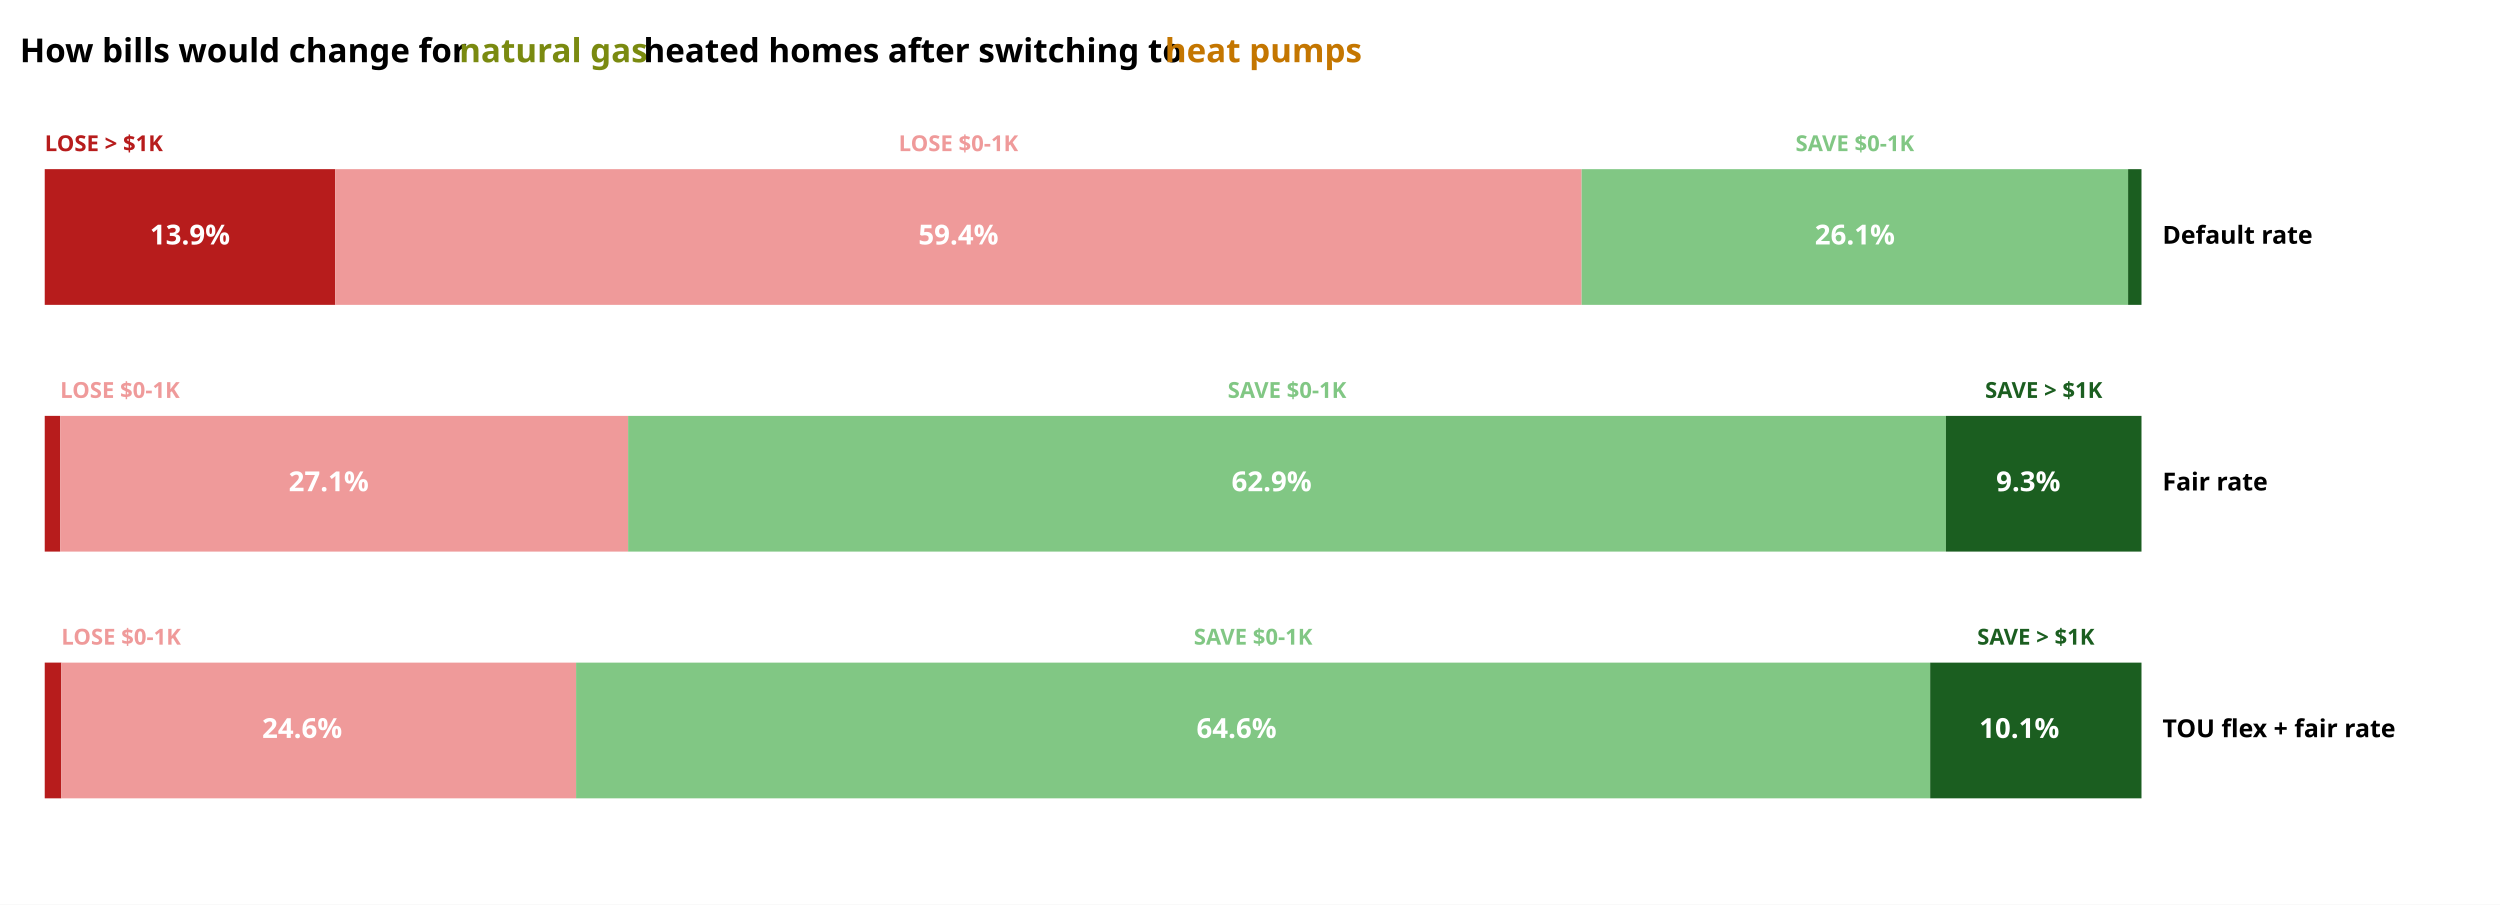
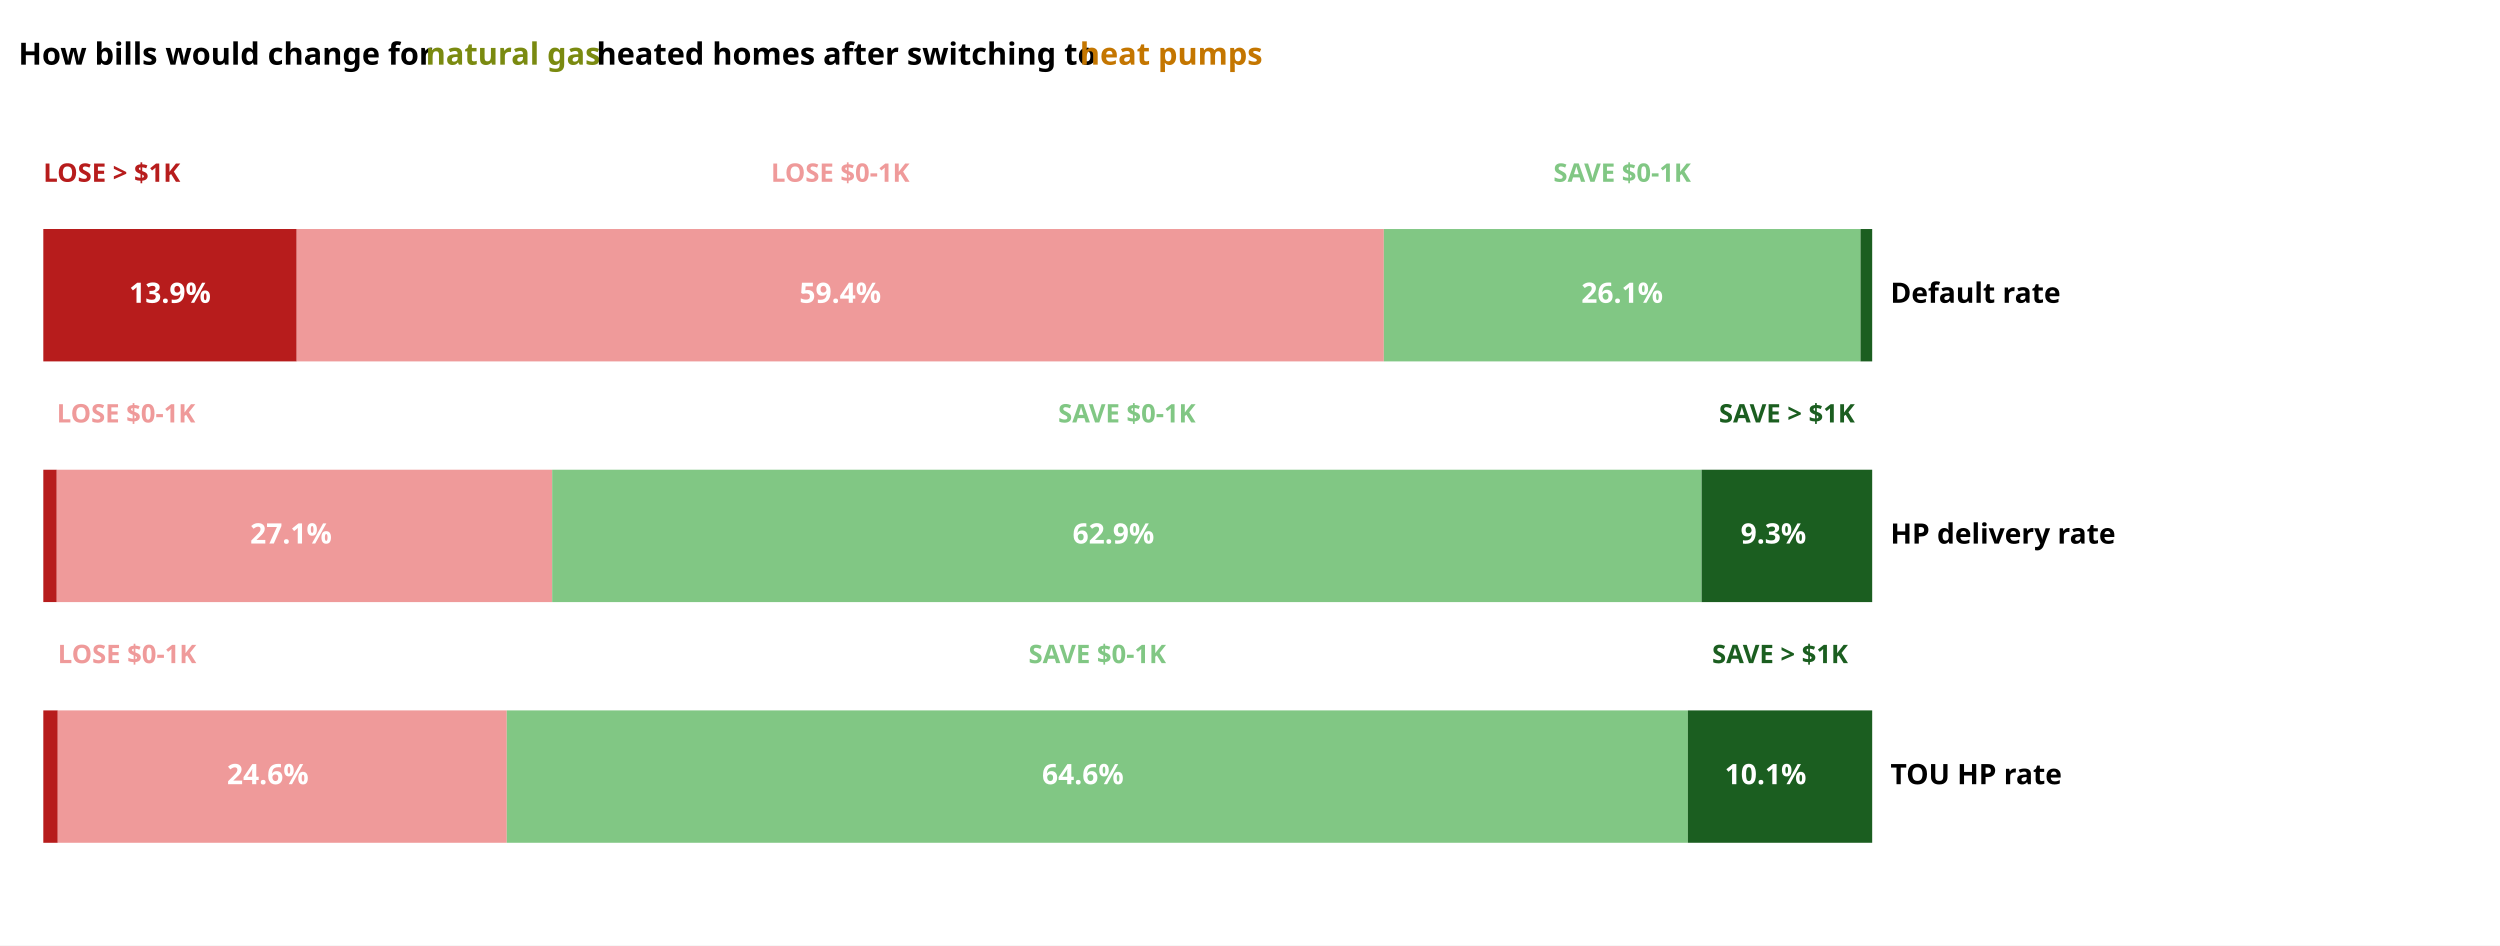
- <svg xmlns="http://www.w3.org/2000/svg" width="905.4pt" height="327.6pt" viewBox="0 0 905.4 327.6" version="1.1">
+ <svg xmlns="http://www.w3.org/2000/svg" width="976.68pt" height="369.36pt" viewBox="0 0 976.68 369.36" version="1.1">
  <defs>
    <style type="text/css">*{stroke-linejoin: round; stroke-linecap: butt}</style>
  </defs>
  <g id="figure_1">
    <g id="patch_1">
-       <path d="M 0 327.6 L 905.4 327.6 L 905.4 0 L 0 0 z " style="fill: #ffffff" />
+       <path d="M 0 369.36 L 976.68 369.36 L 976.68 0 L 0 0 z " style="fill: #ffffff" />
    </g>
    <g id="axes_1">
      <g id="patch_2">
-         <path d="M 16.2 320.4 L 898.2 320.4 L 898.2 7.2 L 16.2 7.2 z " style="fill: #ffffff" />
+         <path d="M 16.92 362.16 L 969.48 362.16 L 969.48 7.2 L 16.92 7.2 z " style="fill: #ffffff" />
      </g>
      <g id="matplotlib.axis_1">
        <g id="xtick_1" />
        <g id="xtick_2" />
        <g id="xtick_3" />
        <g id="xtick_4" />
        <g id="xtick_5" />
        <g id="xtick_6" />
        <g id="xtick_7" />
        <g id="xtick_8" />
+         <g id="xtick_9" />
+         <g id="xtick_10" />
+         <g id="xtick_11" />
      </g>
      <g id="matplotlib.axis_2">
        <g id="ytick_1" />
        <g id="ytick_2" />
        <g id="ytick_3" />
      </g>
      <g id="PolyCollection_1">
-         <path d="M 16.2 289.125 L 16.2 239.978 L 22.202 239.978 L 22.202 289.125 z " clip-path="url(#p8ac77666e9)" style="fill: #b71c1c" />
-         <path d="M 22.202 289.125 L 22.202 239.978 L 208.635 239.978 L 208.635 289.125 z " clip-path="url(#p8ac77666e9)" style="fill: #ef9a9a" />
-         <path d="M 208.635 289.125 L 208.635 239.978 L 699.03 239.978 L 699.03 289.125 z " clip-path="url(#p8ac77666e9)" style="fill: #81c784" />
-         <path d="M 699.03 289.125 L 699.03 239.978 L 775.563 239.978 L 775.563 289.125 z " clip-path="url(#p8ac77666e9)" style="fill: #1b5e20" />
-         <path d="M 16.2 199.767 L 16.2 150.62 L 21.784 150.62 L 21.784 199.767 z " clip-path="url(#p8ac77666e9)" style="fill: #b71c1c" />
-         <path d="M 21.784 199.767 L 21.784 150.62 L 227.476 150.62 L 227.476 199.767 z " clip-path="url(#p8ac77666e9)" style="fill: #ef9a9a" />
-         <path d="M 227.476 199.767 L 227.476 150.62 L 704.739 150.62 L 704.739 199.767 z " clip-path="url(#p8ac77666e9)" style="fill: #81c784" />
-         <path d="M 704.739 199.767 L 704.739 150.62 L 775.563 150.62 L 775.563 199.767 z " clip-path="url(#p8ac77666e9)" style="fill: #1b5e20" />
-         <path d="M 16.2 110.409 L 16.2 61.262 L 121.413 61.262 L 121.413 110.409 z " clip-path="url(#p8ac77666e9)" style="fill: #b71c1c" />
-         <path d="M 121.413 110.409 L 121.413 61.262 L 572.798 61.262 L 572.798 110.409 z " clip-path="url(#p8ac77666e9)" style="fill: #ef9a9a" />
-         <path d="M 572.798 110.409 L 572.798 61.262 L 770.709 61.262 L 770.709 110.409 z " clip-path="url(#p8ac77666e9)" style="fill: #81c784" />
-         <path d="M 770.709 110.409 L 770.709 61.262 L 775.563 61.262 L 775.563 110.409 z " clip-path="url(#p8ac77666e9)" style="fill: #1b5e20" />
+         <path d="M 16.92 329.25 L 16.92 277.534 L 22.567 277.534 L 22.567 329.25 z " clip-path="url(#p965dcd8bbe)" style="fill: #b71c1c" />
+         <path d="M 22.567 329.25 L 22.567 277.534 L 197.984 277.534 L 197.984 329.25 z " clip-path="url(#p965dcd8bbe)" style="fill: #ef9a9a" />
+         <path d="M 197.984 329.25 L 197.984 277.534 L 659.401 277.534 L 659.401 329.25 z " clip-path="url(#p965dcd8bbe)" style="fill: #81c784" />
+         <path d="M 659.401 329.25 L 659.401 277.534 L 731.411 277.534 L 731.411 329.25 z " clip-path="url(#p965dcd8bbe)" style="fill: #1b5e20" />
+         <path d="M 16.92 235.221 L 16.92 183.505 L 22.174 183.505 L 22.174 235.221 z " clip-path="url(#p965dcd8bbe)" style="fill: #b71c1c" />
+         <path d="M 22.174 235.221 L 22.174 183.505 L 215.712 183.505 L 215.712 235.221 z " clip-path="url(#p965dcd8bbe)" style="fill: #ef9a9a" />
+         <path d="M 215.712 235.221 L 215.712 183.505 L 664.773 183.505 L 664.773 235.221 z " clip-path="url(#p965dcd8bbe)" style="fill: #81c784" />
+         <path d="M 664.773 235.221 L 664.773 183.505 L 731.411 183.505 L 731.411 235.221 z " clip-path="url(#p965dcd8bbe)" style="fill: #1b5e20" />
+         <path d="M 16.92 141.192 L 16.92 89.475 L 115.916 89.475 L 115.916 141.192 z " clip-path="url(#p965dcd8bbe)" style="fill: #b71c1c" />
+         <path d="M 115.916 141.192 L 115.916 89.475 L 540.628 89.475 L 540.628 141.192 z " clip-path="url(#p965dcd8bbe)" style="fill: #ef9a9a" />
+         <path d="M 540.628 141.192 L 540.628 89.475 L 726.845 89.475 L 726.845 141.192 z " clip-path="url(#p965dcd8bbe)" style="fill: #81c784" />
+         <path d="M 726.845 141.192 L 726.845 89.475 L 731.411 89.475 L 731.411 141.192 z " clip-path="url(#p965dcd8bbe)" style="fill: #1b5e20" />
      </g>
      <g id="text_1">
-         <g clip-path="url(#p8ac77666e9)">
-           <text style="font-weight: 700; font-size: 10px; font-family: 'IBM Plex Sans'; text-anchor: middle; fill: #ffffff" x="731.294" y="267.251" transform="rotate(-0 731.2944 267.2512)">10.1%</text>
+         <g clip-path="url(#p965dcd8bbe)">
+           <text style="font-weight: 700; font-size: 11px; font-family: 'IBM Plex Sans'; text-anchor: middle; fill: #ffffff" x="689.759" y="306.362" transform="rotate(-0 689.7588 306.3618)">10.1%</text>
        </g>
      </g>
      <g id="text_2">
-         <g clip-path="url(#p8ac77666e9)">
-           <text style="font-weight: 700; font-size: 10px; font-family: 'IBM Plex Sans'; text-anchor: middle; fill: #ffffff" x="734.567" y="177.893" transform="rotate(-0 734.5668 177.8932)">9.3%</text>
+         <g clip-path="url(#p965dcd8bbe)">
+           <text style="font-weight: 700; font-size: 11px; font-family: 'IBM Plex Sans'; text-anchor: middle; fill: #ffffff" x="692.838" y="212.333" transform="rotate(-0 692.8378 212.3326)">9.3%</text>
        </g>
      </g>
      <g id="text_3">
-         <g clip-path="url(#p8ac77666e9)">
-           <text style="font-weight: 700; font-size: 10px; font-family: 'IBM Plex Sans'; text-anchor: middle; fill: #ffffff" x="447.83" y="267.251" transform="rotate(-0 447.8303 267.2512)">64.6%</text>
+         <g clip-path="url(#p965dcd8bbe)">
+           <text style="font-weight: 700; font-size: 11px; font-family: 'IBM Plex Sans'; text-anchor: middle; fill: #ffffff" x="423.045" y="306.362" transform="rotate(-0 423.0449 306.3618)">64.6%</text>
        </g>
      </g>
      <g id="text_4">
-         <g clip-path="url(#p8ac77666e9)">
-           <text style="font-weight: 700; font-size: 10px; font-family: 'IBM Plex Sans'; text-anchor: middle; fill: #ffffff" x="460.523" y="177.893" transform="rotate(-0 460.5234 177.8932)">62.9%</text>
+         <g clip-path="url(#p965dcd8bbe)">
+           <text style="font-weight: 700; font-size: 11px; font-family: 'IBM Plex Sans'; text-anchor: middle; fill: #ffffff" x="434.988" y="212.333" transform="rotate(-0 434.9879 212.3326)">62.9%</text>
        </g>
      </g>
      <g id="text_5">
-         <g clip-path="url(#p8ac77666e9)">
-           <text style="font-weight: 700; font-size: 10px; font-family: 'IBM Plex Sans'; text-anchor: middle; fill: #ffffff" x="671.754" y="88.535" transform="rotate(-0 671.7538 88.53509)">26.1%</text>
+         <g clip-path="url(#p965dcd8bbe)">
+           <text style="font-weight: 700; font-size: 11px; font-family: 'IBM Plex Sans'; text-anchor: middle; fill: #ffffff" x="633.737" y="118.304" transform="rotate(-0 633.7365 118.3035)">26.1%</text>
        </g>
      </g>
      <g id="text_6">
-         <g clip-path="url(#p8ac77666e9)">
-           <text style="font-weight: 700; font-size: 10px; font-family: 'IBM Plex Sans'; text-anchor: middle; fill: #ffffff" x="109.416" y="267.251" transform="rotate(-0 109.4164 267.2512)">24.6%</text>
+         <g clip-path="url(#p965dcd8bbe)">
+           <text style="font-weight: 700; font-size: 11px; font-family: 'IBM Plex Sans'; text-anchor: middle; fill: #ffffff" x="104.628" y="306.362" transform="rotate(-0 104.6281 306.3618)">24.6%</text>
        </g>
      </g>
      <g id="text_7">
-         <g clip-path="url(#p8ac77666e9)">
-           <text style="font-weight: 700; font-size: 10px; font-family: 'IBM Plex Sans'; text-anchor: middle; fill: #ffffff" x="119.046" y="177.893" transform="rotate(-0 119.0459 177.8932)">27.1%</text>
+         <g clip-path="url(#p965dcd8bbe)">
+           <text style="font-weight: 700; font-size: 11px; font-family: 'IBM Plex Sans'; text-anchor: middle; fill: #ffffff" x="113.689" y="212.333" transform="rotate(-0 113.6886 212.3326)">27.1%</text>
        </g>
      </g>
      <g id="text_8">
-         <g clip-path="url(#p8ac77666e9)">
-           <text style="font-weight: 700; font-size: 10px; font-family: 'IBM Plex Sans'; text-anchor: middle; fill: #ffffff" x="347.106" y="88.535" transform="rotate(-0 347.1057 88.53509)">59.4%</text>
+         <g clip-path="url(#p965dcd8bbe)">
+           <text style="font-weight: 700; font-size: 11px; font-family: 'IBM Plex Sans'; text-anchor: middle; fill: #ffffff" x="328.272" y="118.304" transform="rotate(-0 328.2722 118.3035)">59.4%</text>
        </g>
      </g>
      <g id="text_9">
-         <g clip-path="url(#p8ac77666e9)">
-           <text style="font-weight: 700; font-size: 10px; font-family: 'IBM Plex Sans'; text-anchor: middle; fill: #ffffff" x="68.807" y="88.535" transform="rotate(-0 68.80655 88.53509)">13.9%</text>
+         <g clip-path="url(#p965dcd8bbe)">
+           <text style="font-weight: 700; font-size: 11px; font-family: 'IBM Plex Sans'; text-anchor: middle; fill: #ffffff" x="66.418" y="118.304" transform="rotate(-0 66.41798 118.3035)">13.9%</text>
        </g>
      </g>
      <g id="text_10">
-         <g clip-path="url(#p8ac77666e9)">
-           <text style="font-weight: 700; font-size: 8px; font-family: 'IBM Plex Sans'; text-anchor: start; fill: #b71c1c" x="16.2" y="54.747" transform="rotate(-0 16.2 54.74693)">LOSE &gt; $1K</text>
+         <g clip-path="url(#p965dcd8bbe)">
+           <text style="font-weight: 700; font-size: 10px; font-family: 'IBM Plex Sans'; text-anchor: middle; fill: #1b5e20" x="698.092" y="165.05" transform="rotate(-0 698.0921 165.0495)">SAVE &gt; $1K</text>
        </g>
      </g>
      <g id="text_11">
-         <g clip-path="url(#p8ac77666e9)">
-           <text style="font-weight: 700; font-size: 8px; font-family: 'IBM Plex Sans'; text-anchor: start; fill: #ef9a9a" x="21.784" y="144.105" transform="rotate(-0 21.78429 144.105)">LOSE $0-1K</text>
+         <g clip-path="url(#p965dcd8bbe)">
+           <text style="font-weight: 700; font-size: 10px; font-family: 'IBM Plex Sans'; text-anchor: middle; fill: #1b5e20" x="695.406" y="259.079" transform="rotate(-0 695.4062 259.0787)">SAVE &gt; $1K</text>
        </g>
      </g>
      <g id="text_12">
-         <g clip-path="url(#p8ac77666e9)">
-           <text style="font-weight: 700; font-size: 8px; font-family: 'IBM Plex Sans'; text-anchor: start; fill: #ef9a9a" x="22.202" y="233.463" transform="rotate(-0 22.20204 233.4631)">LOSE $0-1K</text>
+         <g clip-path="url(#p965dcd8bbe)">
+           <text style="font-weight: 700; font-size: 10px; font-family: 'IBM Plex Sans'; text-anchor: middle; fill: #81c784" x="633.737" y="71.02" transform="rotate(-0 633.7365 71.0204)">SAVE $0-1K</text>
        </g>
      </g>
      <g id="text_13">
-         <g clip-path="url(#p8ac77666e9)">
-           <text style="font-weight: 700; font-size: 8px; font-family: 'IBM Plex Sans'; text-anchor: middle; fill: #1b5e20" x="740.151" y="144.105" transform="rotate(-0 740.1511 144.105)">SAVE &gt; $1K</text>
+         <g clip-path="url(#p965dcd8bbe)">
+           <text style="font-weight: 700; font-size: 10px; font-family: 'IBM Plex Sans'; text-anchor: middle; fill: #81c784" x="440.242" y="165.05" transform="rotate(-0 440.2422 165.0495)">SAVE $0-1K</text>
        </g>
      </g>
      <g id="text_14">
-         <g clip-path="url(#p8ac77666e9)">
-           <text style="font-weight: 700; font-size: 8px; font-family: 'IBM Plex Sans'; text-anchor: middle; fill: #1b5e20" x="737.296" y="233.463" transform="rotate(-0 737.2964 233.4631)">SAVE &gt; $1K</text>
+         <g clip-path="url(#p965dcd8bbe)">
+           <text style="font-weight: 700; font-size: 10px; font-family: 'IBM Plex Sans'; text-anchor: middle; fill: #81c784" x="428.692" y="259.079" transform="rotate(-0 428.6923 259.0787)">SAVE $0-1K</text>
        </g>
      </g>
      <g id="text_15">
-         <g clip-path="url(#p8ac77666e9)">
-           <text style="font-weight: 700; font-size: 8px; font-family: 'IBM Plex Sans'; text-anchor: middle; fill: #81c784" x="671.754" y="54.747" transform="rotate(-0 671.7538 54.74693)">SAVE $0-1K</text>
+         <g clip-path="url(#p965dcd8bbe)">
+           <text style="font-weight: 700; font-size: 10px; font-family: 'IBM Plex Sans'; text-anchor: middle; fill: #ef9a9a" x="328.272" y="71.02" transform="rotate(-0 328.2722 71.0204)">LOSE $0-1K</text>
        </g>
      </g>
      <g id="text_16">
-         <g clip-path="url(#p8ac77666e9)">
-           <text style="font-weight: 700; font-size: 8px; font-family: 'IBM Plex Sans'; text-anchor: middle; fill: #81c784" x="466.108" y="144.105" transform="rotate(-0 466.1077 144.105)">SAVE $0-1K</text>
+         <g clip-path="url(#p965dcd8bbe)">
+           <text style="font-weight: 700; font-size: 10px; font-family: 'IBM Plex Sans'; text-anchor: start; fill: #b71c1c" x="16.92" y="71.02" transform="rotate(-0 16.92 71.0204)">LOSE &gt; $1K</text>
        </g>
      </g>
      <g id="text_17">
-         <g clip-path="url(#p8ac77666e9)">
-           <text style="font-weight: 700; font-size: 8px; font-family: 'IBM Plex Sans'; text-anchor: middle; fill: #81c784" x="453.832" y="233.463" transform="rotate(-0 453.8324 233.4631)">SAVE $0-1K</text>
+         <g clip-path="url(#p965dcd8bbe)">
+           <text style="font-weight: 700; font-size: 10px; font-family: 'IBM Plex Sans'; text-anchor: start; fill: #ef9a9a" x="22.174" y="165.05" transform="rotate(-0 22.17431 165.0495)">LOSE $0-1K</text>
        </g>
      </g>
      <g id="text_18">
-         <g clip-path="url(#p8ac77666e9)">
-           <text style="font-weight: 700; font-size: 8px; font-family: 'IBM Plex Sans'; text-anchor: middle; fill: #ef9a9a" x="347.106" y="54.747" transform="rotate(-0 347.1057 54.74693)">LOSE $0-1K</text>
+         <g clip-path="url(#p965dcd8bbe)">
+           <text style="font-weight: 700; font-size: 10px; font-family: 'IBM Plex Sans'; text-anchor: start; fill: #ef9a9a" x="22.567" y="259.079" transform="rotate(-0 22.56737 259.0787)">LOSE $0-1K</text>
        </g>
      </g>
      <g id="text_19">
-         <g clip-path="url(#p8ac77666e9)">
-           <text style="font-weight: 700; font-size: 9px; font-family: 'IBM Plex Sans'; text-anchor: start" x="783.157" y="88.265" transform="rotate(-0 783.1565 88.26509)">Default rate</text>
+         <g clip-path="url(#p965dcd8bbe)">
+           <text style="font-weight: 700; font-size: 11px; font-family: 'IBM Plex Sans'; text-anchor: start" x="738.556" y="118.304" transform="rotate(-0 738.5564 118.3035)">Default rate</text>
        </g>
      </g>
      <g id="text_20">
-         <g clip-path="url(#p8ac77666e9)">
-           <text style="font-weight: 700; font-size: 9px; font-family: 'IBM Plex Sans'; text-anchor: start" x="783.157" y="177.623" transform="rotate(-0 783.1565 177.6232)">Fair rate</text>
+         <g clip-path="url(#p965dcd8bbe)">
+           <text style="font-weight: 700; font-size: 11px; font-family: 'IBM Plex Sans'; text-anchor: start" x="738.556" y="212.382" transform="rotate(-0 738.5564 212.3825)">HP delivery rate</text>
        </g>
      </g>
      <g id="text_21">
-         <g clip-path="url(#p8ac77666e9)">
-           <text style="font-weight: 700; font-size: 9px; font-family: 'IBM Plex Sans'; text-anchor: start" x="783.157" y="266.981" transform="rotate(-0 783.1565 266.9812)">TOU flex + fair rate</text>
+         <g clip-path="url(#p965dcd8bbe)">
+           <text style="font-weight: 700; font-size: 11px; font-family: 'IBM Plex Sans'; text-anchor: start" x="738.556" y="306.362" transform="rotate(-0 738.5564 306.3618)">TOU HP rate</text>
        </g>
      </g>
    </g>
    <g id="text_22">
-       <text style="font-weight: 700; font-size: 12px; font-family: 'GT Planar'; text-anchor: start" x="7.2" y="22.536" transform="rotate(-0 7.2 22.536)">How bills would change for</text>
+       <text style="font-weight: 700; font-size: 12px; font-family: 'GT Planar'; text-anchor: start" x="7.2" y="25.272" transform="rotate(-0 7.2 25.272)">How bills would change for</text>
    </g>
    <g id="text_23">
-       <text style="font-weight: 700; font-size: 12px; font-family: 'GT Planar'; text-anchor: start; fill: #7a8a10" x="166.294" y="22.536" transform="rotate(-0 166.2937 22.536)">natural gas</text>
+       <text style="font-weight: 700; font-size: 12px; font-family: 'GT Planar'; text-anchor: start; fill: #7a8a10" x="166.294" y="25.272" transform="rotate(-0 166.2937 25.272)">natural gas</text>
    </g>
    <g id="text_24">
-       <text style="font-weight: 700; font-size: 12px; font-family: 'GT Planar'; text-anchor: start" x="233.044" y="22.536" transform="rotate(-0 233.0437 22.536)">heated homes after switching to</text>
+       <text style="font-weight: 700; font-size: 12px; font-family: 'GT Planar'; text-anchor: start" x="233.044" y="25.272" transform="rotate(-0 233.0437 25.272)">heated homes after switching to</text>
    </g>
    <g id="text_25">
-       <text style="font-weight: 700; font-size: 12px; font-family: 'GT Planar'; text-anchor: start; fill: #c47600" x="421.856" y="22.536" transform="rotate(-0 421.8562 22.536)">heat pumps</text>
+       <text style="font-weight: 700; font-size: 12px; font-family: 'GT Planar'; text-anchor: start; fill: #c47600" x="421.856" y="25.272" transform="rotate(-0 421.8562 25.272)">heat pumps</text>
    </g>
  </g>
  <defs>
-     <clipPath id="p8ac77666e9">
-       <rect x="16.2" y="7.2" width="882" height="313.2" />
+     <clipPath id="p965dcd8bbe">
+       <rect x="16.92" y="7.2" width="952.56" height="354.96" />
    </clipPath>
  </defs>
</svg>
